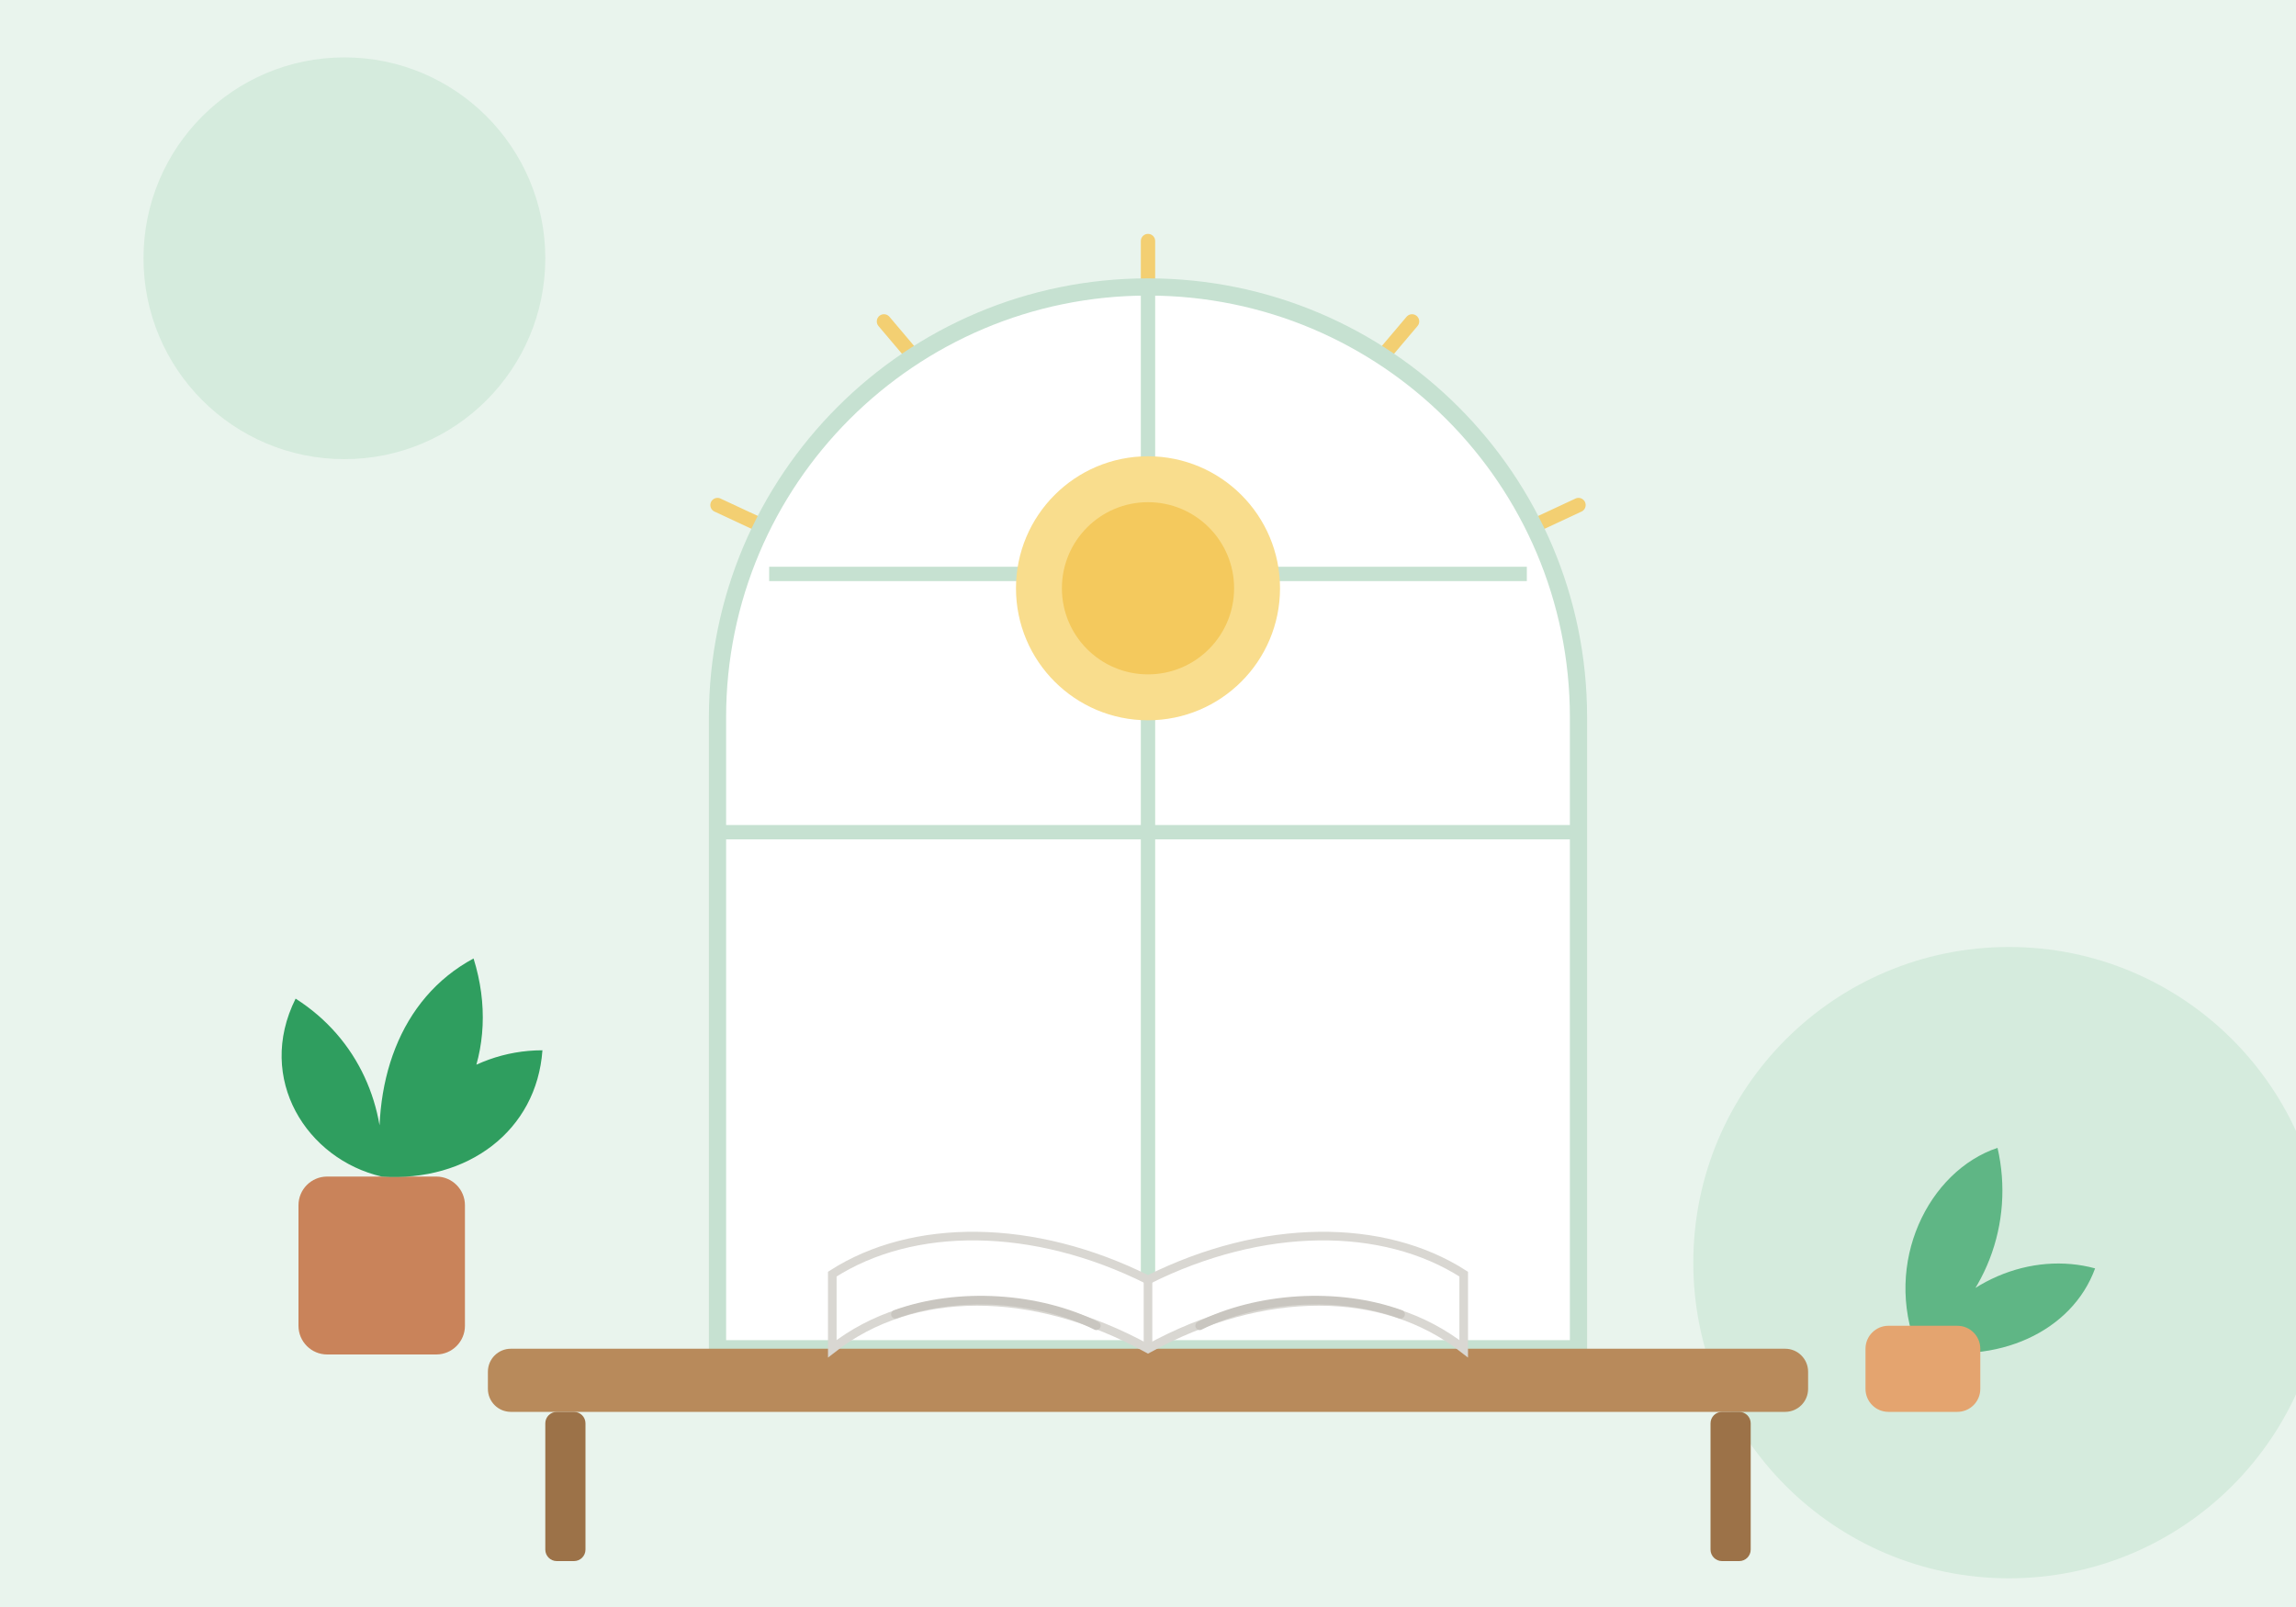
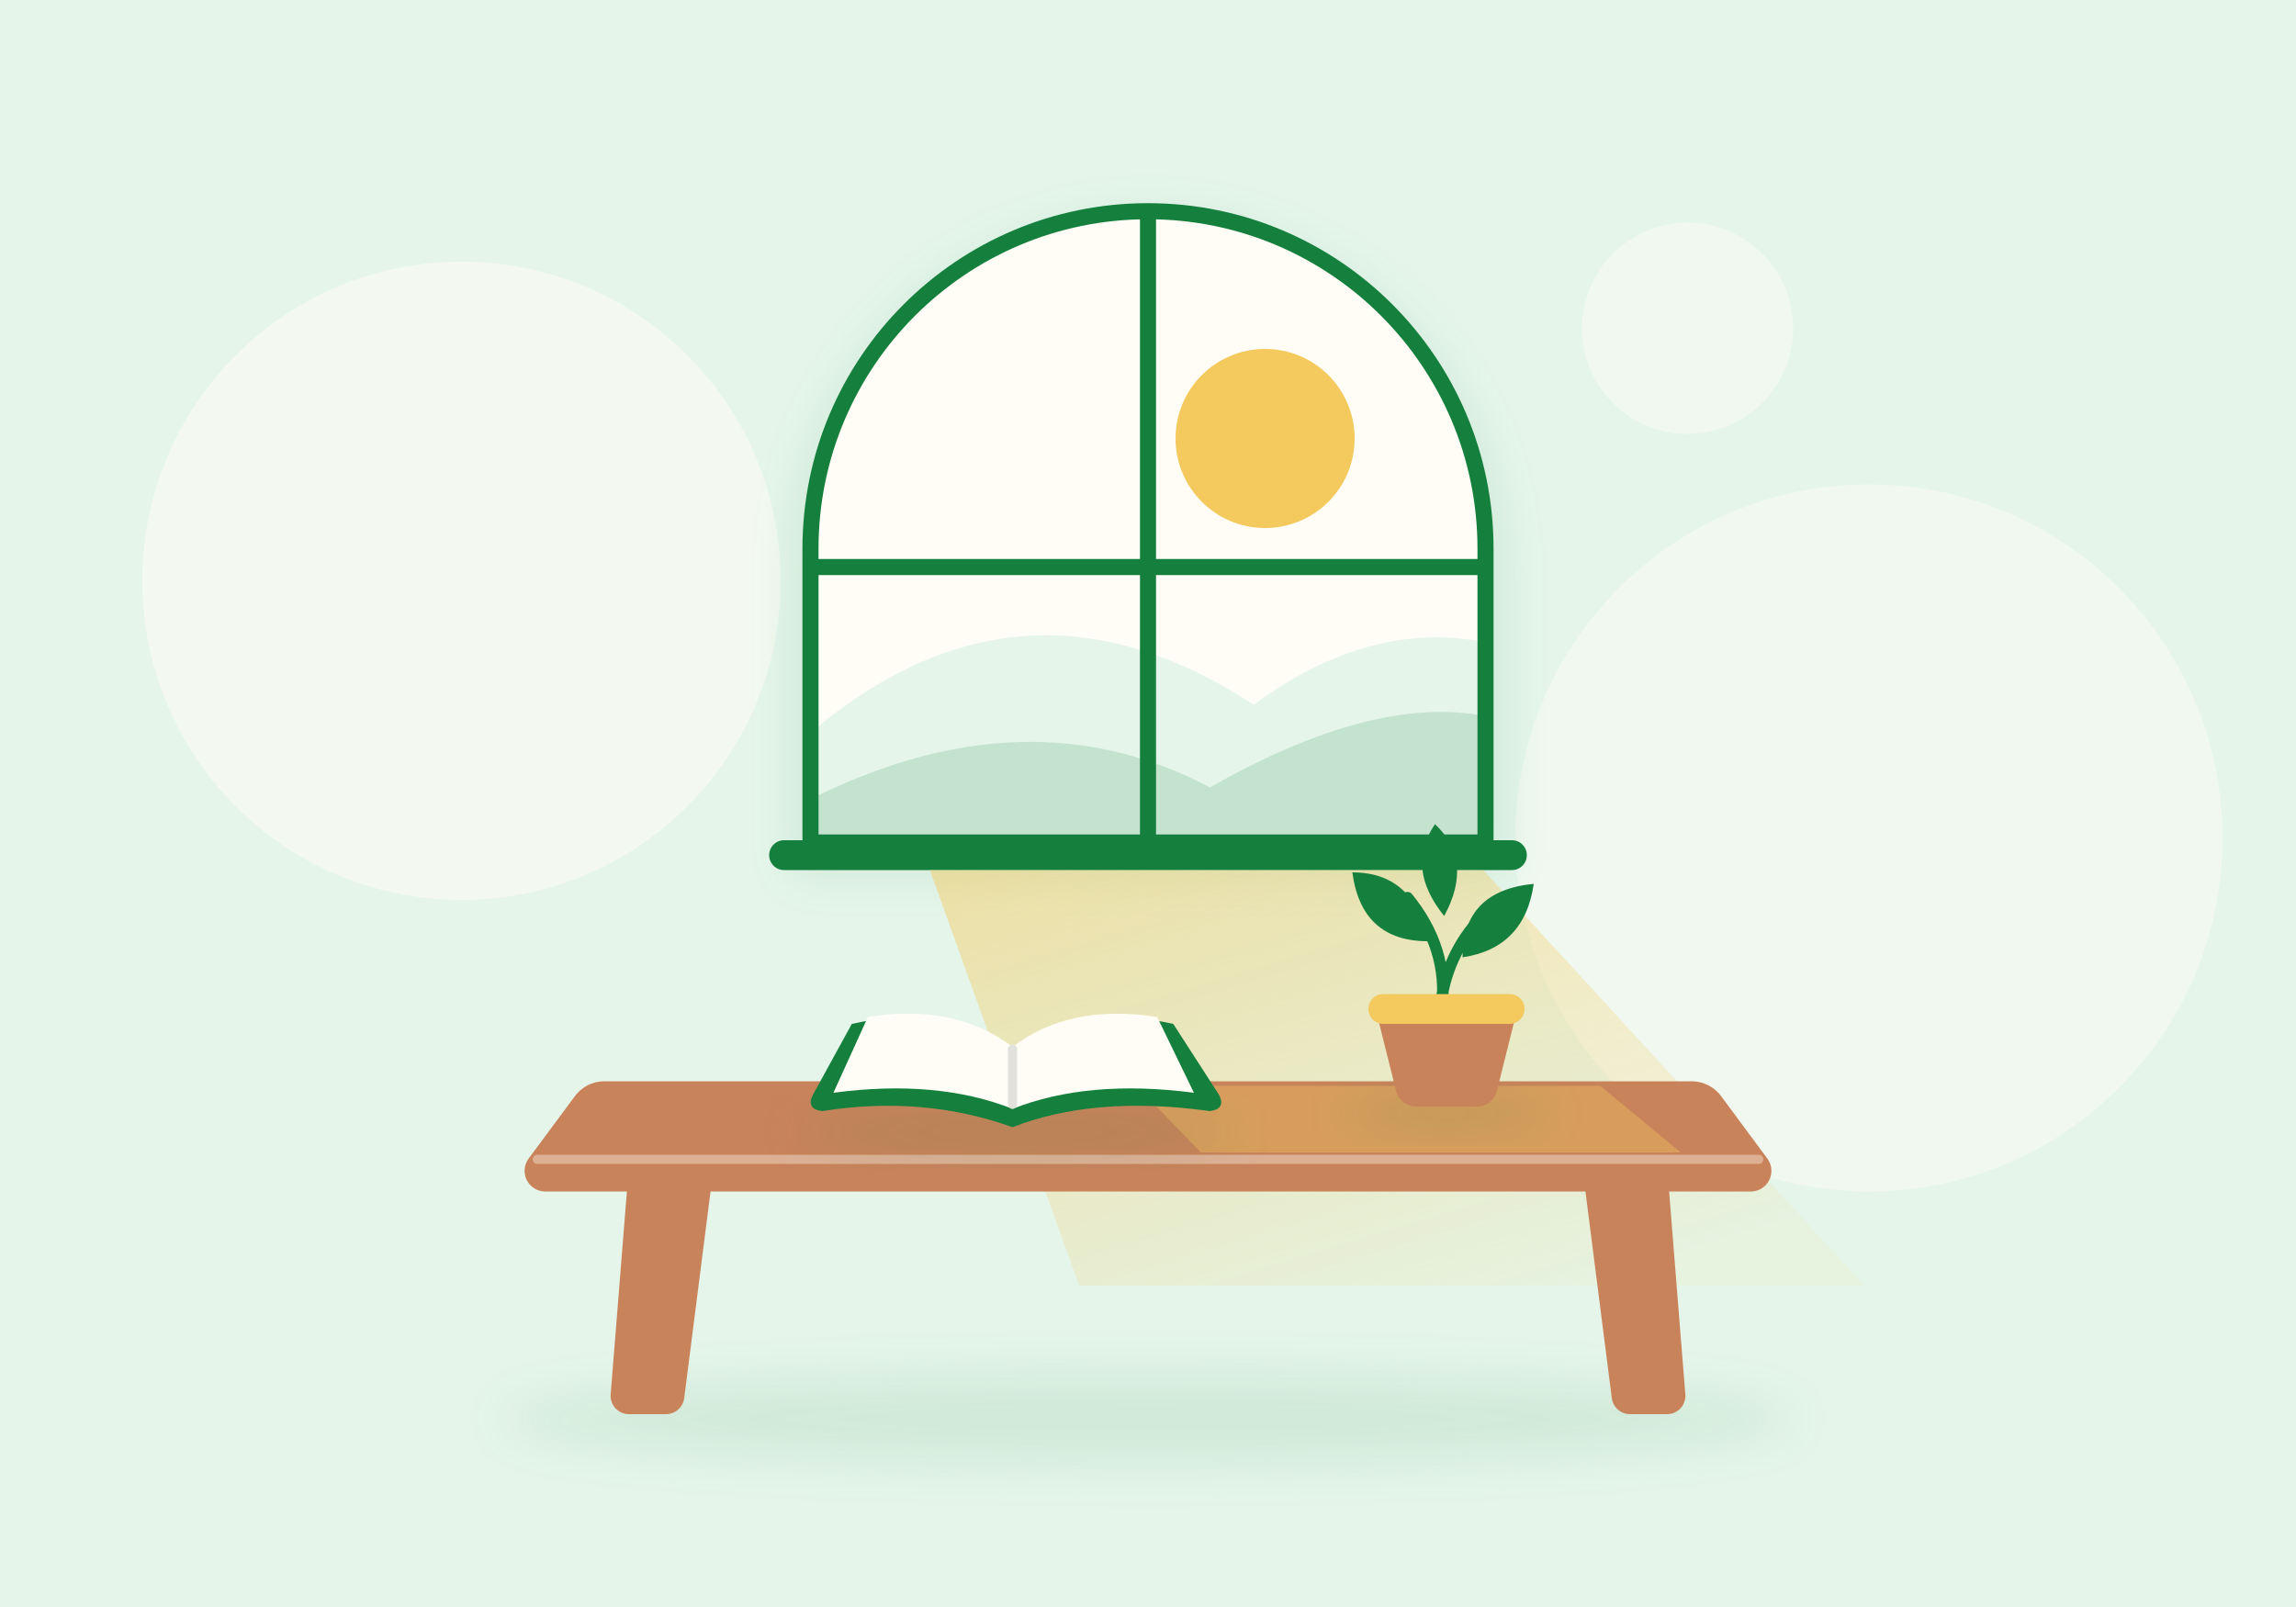
- <svg xmlns="http://www.w3.org/2000/svg" viewBox="0 0 800 560" role="img" aria-label="따뜻한 아침 햇살이 드는 창가의 열린 책">
-   <rect width="800" height="560" fill="#e9f4ed" />
-   <circle cx="120" cy="90" r="70" fill="#d5ebdd" />
-   <circle cx="700" cy="440" r="110" fill="#d5ebdd" />
-   <g stroke="#f4c95d" stroke-width="5" stroke-linecap="round" opacity=".85">
-     <path d="M400 118v-34M470 138l22-26M330 138l-22-26M520 190l30-14M280 190l-30-14" />
+ <svg xmlns="http://www.w3.org/2000/svg" width="1000" height="700" viewBox="0 0 1000 700">
+   <defs>
+     <clipPath id="arch">
+       <path d="M353 367V239a147 147 0 0 1 294 0v128Z" />
+     </clipPath>
+     <filter id="soft" x="-20%" y="-50%" width="140%" height="200%">
+       <feGaussianBlur stdDeviation="10" />
+     </filter>
+     <linearGradient id="light" x2=".68" y2="1">
+       <stop stop-color="#f4c95d" stop-opacity=".48" />
+       <stop offset="1" stop-color="#f4c95d" stop-opacity=".08" />
+     </linearGradient>
+   </defs>
+   <rect width="1000" height="700" fill="#e5f5ea" />
+   <g fill="#fffdf6">
+     <circle cx="201" cy="253" r="139" opacity=".53" />
+     <circle cx="814" cy="365" r="154" opacity=".42" />
+     <circle cx="735" cy="143" r="46" opacity=".42" />
  </g>
-   <path d="M250 470V250a150 150 0 0 1 300 0v220z" fill="#fff" stroke="#c6e1d1" stroke-width="6" />
-   <path d="M400 100v370M250 290h300M268 200h264" stroke="#c6e1d1" stroke-width="5" fill="none" />
-   <circle cx="400" cy="205" r="46" fill="#f9dd8d" />
-   <circle cx="400" cy="205" r="30" fill="#f4c95d" />
-   <path d="M262 205a138 138 0 0 1 276 0" fill="none" />
-   <rect x="170" y="470" width="460" height="22" rx="8" fill="#b88a5b" />
-   <rect x="190" y="492" width="14" height="52" rx="4" fill="#9c7248" />
-   <rect x="596" y="492" width="14" height="52" rx="4" fill="#9c7248" />
-   <path d="M290 470c28-22 70-22 110 0 40-22 82-22 110 0v-26c-28-18-70-18-110 2-40-20-82-20-110-2z" fill="#fff" stroke="#d9d7d2" stroke-width="3" />
-   <path d="M400 446v24" stroke="#d9d7d2" stroke-width="3" />
-   <g fill="none" stroke="#c9c6c0" stroke-width="3" stroke-linecap="round">
-     <path d="M312 458c22-8 50-6 70 4M418 462c20-10 48-12 70-4" />
+   <path d="M346 372V241a154 154 0 0 1 308 0v131Z" fill="#15803d" opacity=".12" filter="url(#soft)" transform="translate(0 8)" />
+   <g clip-path="url(#arch)">
+     <path d="M353 92h294v275H353z" fill="#fffdf6" />
+     <circle cx="551" cy="191" r="39" fill="#f4c95d" />
+     <path d="M334 337q101-103 212-30 61-45 122-21v100H334Z" fill="#e5f5ea" />
+     <path d="M340 355q102-57 187-12 86-49 139-25v68H340Z" fill="#15803d" opacity=".16" />
  </g>
-   <g>
-     <rect x="104" y="410" width="58" height="62" rx="10" fill="#c9835a" />
-     <path d="M133 410c-26-6-44-34-30-62 22 14 32 38 30 62zM133 410c8-26 30-44 56-44-2 28-26 46-56 44zM133 410c-4-32 6-62 32-76 10 32-4 62-32 76z" fill="#2f9e5f" />
+   <g fill="none" stroke="#15803d" stroke-width="7" stroke-linecap="round" stroke-linejoin="round">
+     <path d="M353 367V239a147 147 0 0 1 294 0v128Z" />
+     <path d="M500 95v271M355 247h290" />
  </g>
-   <g>
-     <path d="M668 470c-12-30 4-62 28-70 6 26-4 54-28 70zM668 470c14-24 40-34 62-28-8 22-34 34-62 28z" fill="#5fb685" />
-     <rect x="650" y="462" width="40" height="30" rx="8" fill="#e4a46f" />
+   <rect x="335" y="366" width="330" height="13" rx="6.5" fill="#15803d" />
+   <path d="M405 379h241l166 181H470Z" fill="url(#light)" />
+   <ellipse cx="500" cy="618" rx="282" ry="20" fill="#15803d" opacity=".10" filter="url(#soft)" />
+   <g fill="#c9835a">
+     <path d="M274 507h37l-13 102a8 8 0 0 1-8 7h-16a8 8 0 0 1-8-9Zm415 0h37l8 100a8 8 0 0 1-8 9h-16a8 8 0 0 1-8-7Z" />
+     <path d="M263 471h474a16 16 0 0 1 13 7l20 27a9 9 0 0 1-7 14H237a9 9 0 0 1-7-14l20-27a16 16 0 0 1 13-7Z" />
  </g>
+   <path d="M234 505h532" stroke="#fffdf6" stroke-opacity=".37" stroke-width="4" stroke-linecap="round" />
+   <path d="M495 473h202l35 29H523Z" fill="#f4c95d" opacity=".36" />
+   <ellipse cx="443" cy="493" rx="97" ry="8" fill="#15803d" opacity=".14" filter="url(#soft)" />
+   <path d="M354 477l17-31q40-9 70 11 30-20 70-11l20 31q3 6-4 7-50-7-86 7-39-14-83-7-7-1-4-7Z" fill="#15803d" />
+   <path d="M441 483q-33-13-78-7l15-33q38-6 63 13 25-19 63-13l16 33q-46-6-79 7Z" fill="#fffdf6" />
+   <path d="M441 457v24" stroke="#e3e1dc" stroke-width="4" stroke-linecap="round" />
+   <ellipse cx="630" cy="485" rx="45" ry="7" fill="#15803d" opacity=".15" filter="url(#soft)" />
+   <path d="M628 439q3-26-15-48m15 43q4-23 22-39" fill="none" stroke="#15803d" stroke-width="5" stroke-linecap="round" />
+   <path d="M622 410q-29 0-33-30 27 0 33 30Zm15 7q0-29 31-32-4 28-31 32Zm-8-18q-17-21-4-40 17 16 4 40Z" fill="#15803d" />
+   <path d="M599 439h62l-9 36a9 9 0 0 1-9 7h-26a9 9 0 0 1-9-7Z" fill="#c9835a" />
+   <rect x="596" y="433" width="68" height="13" rx="6.5" fill="#f4c95d" />
</svg>
